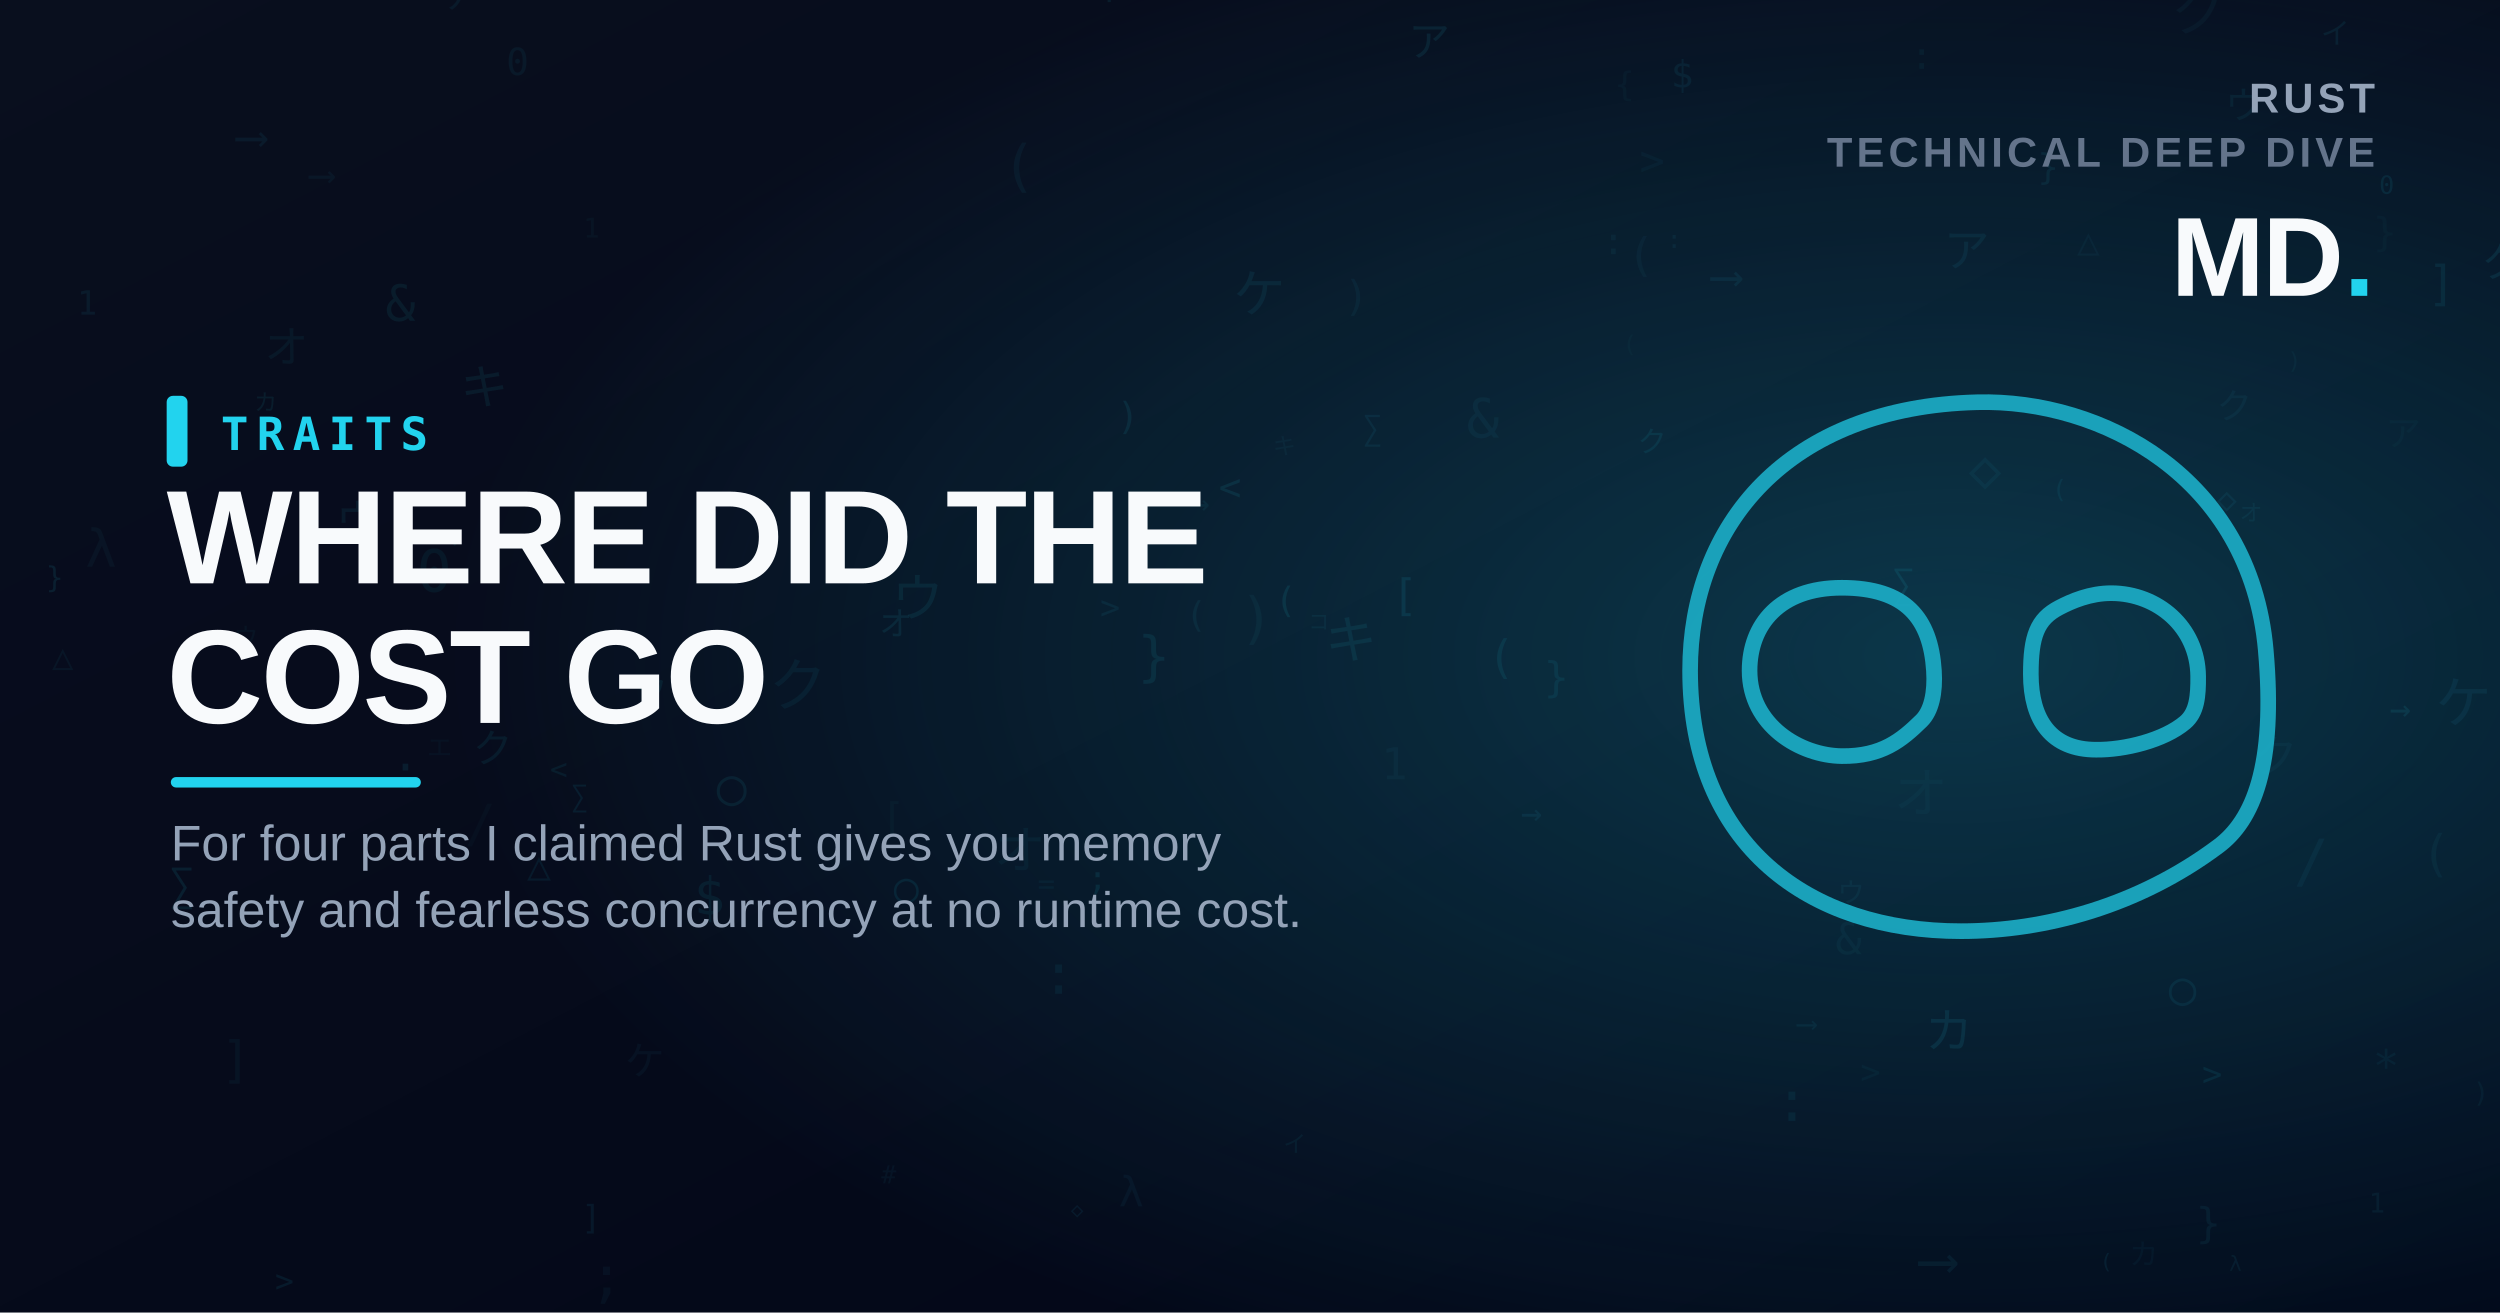
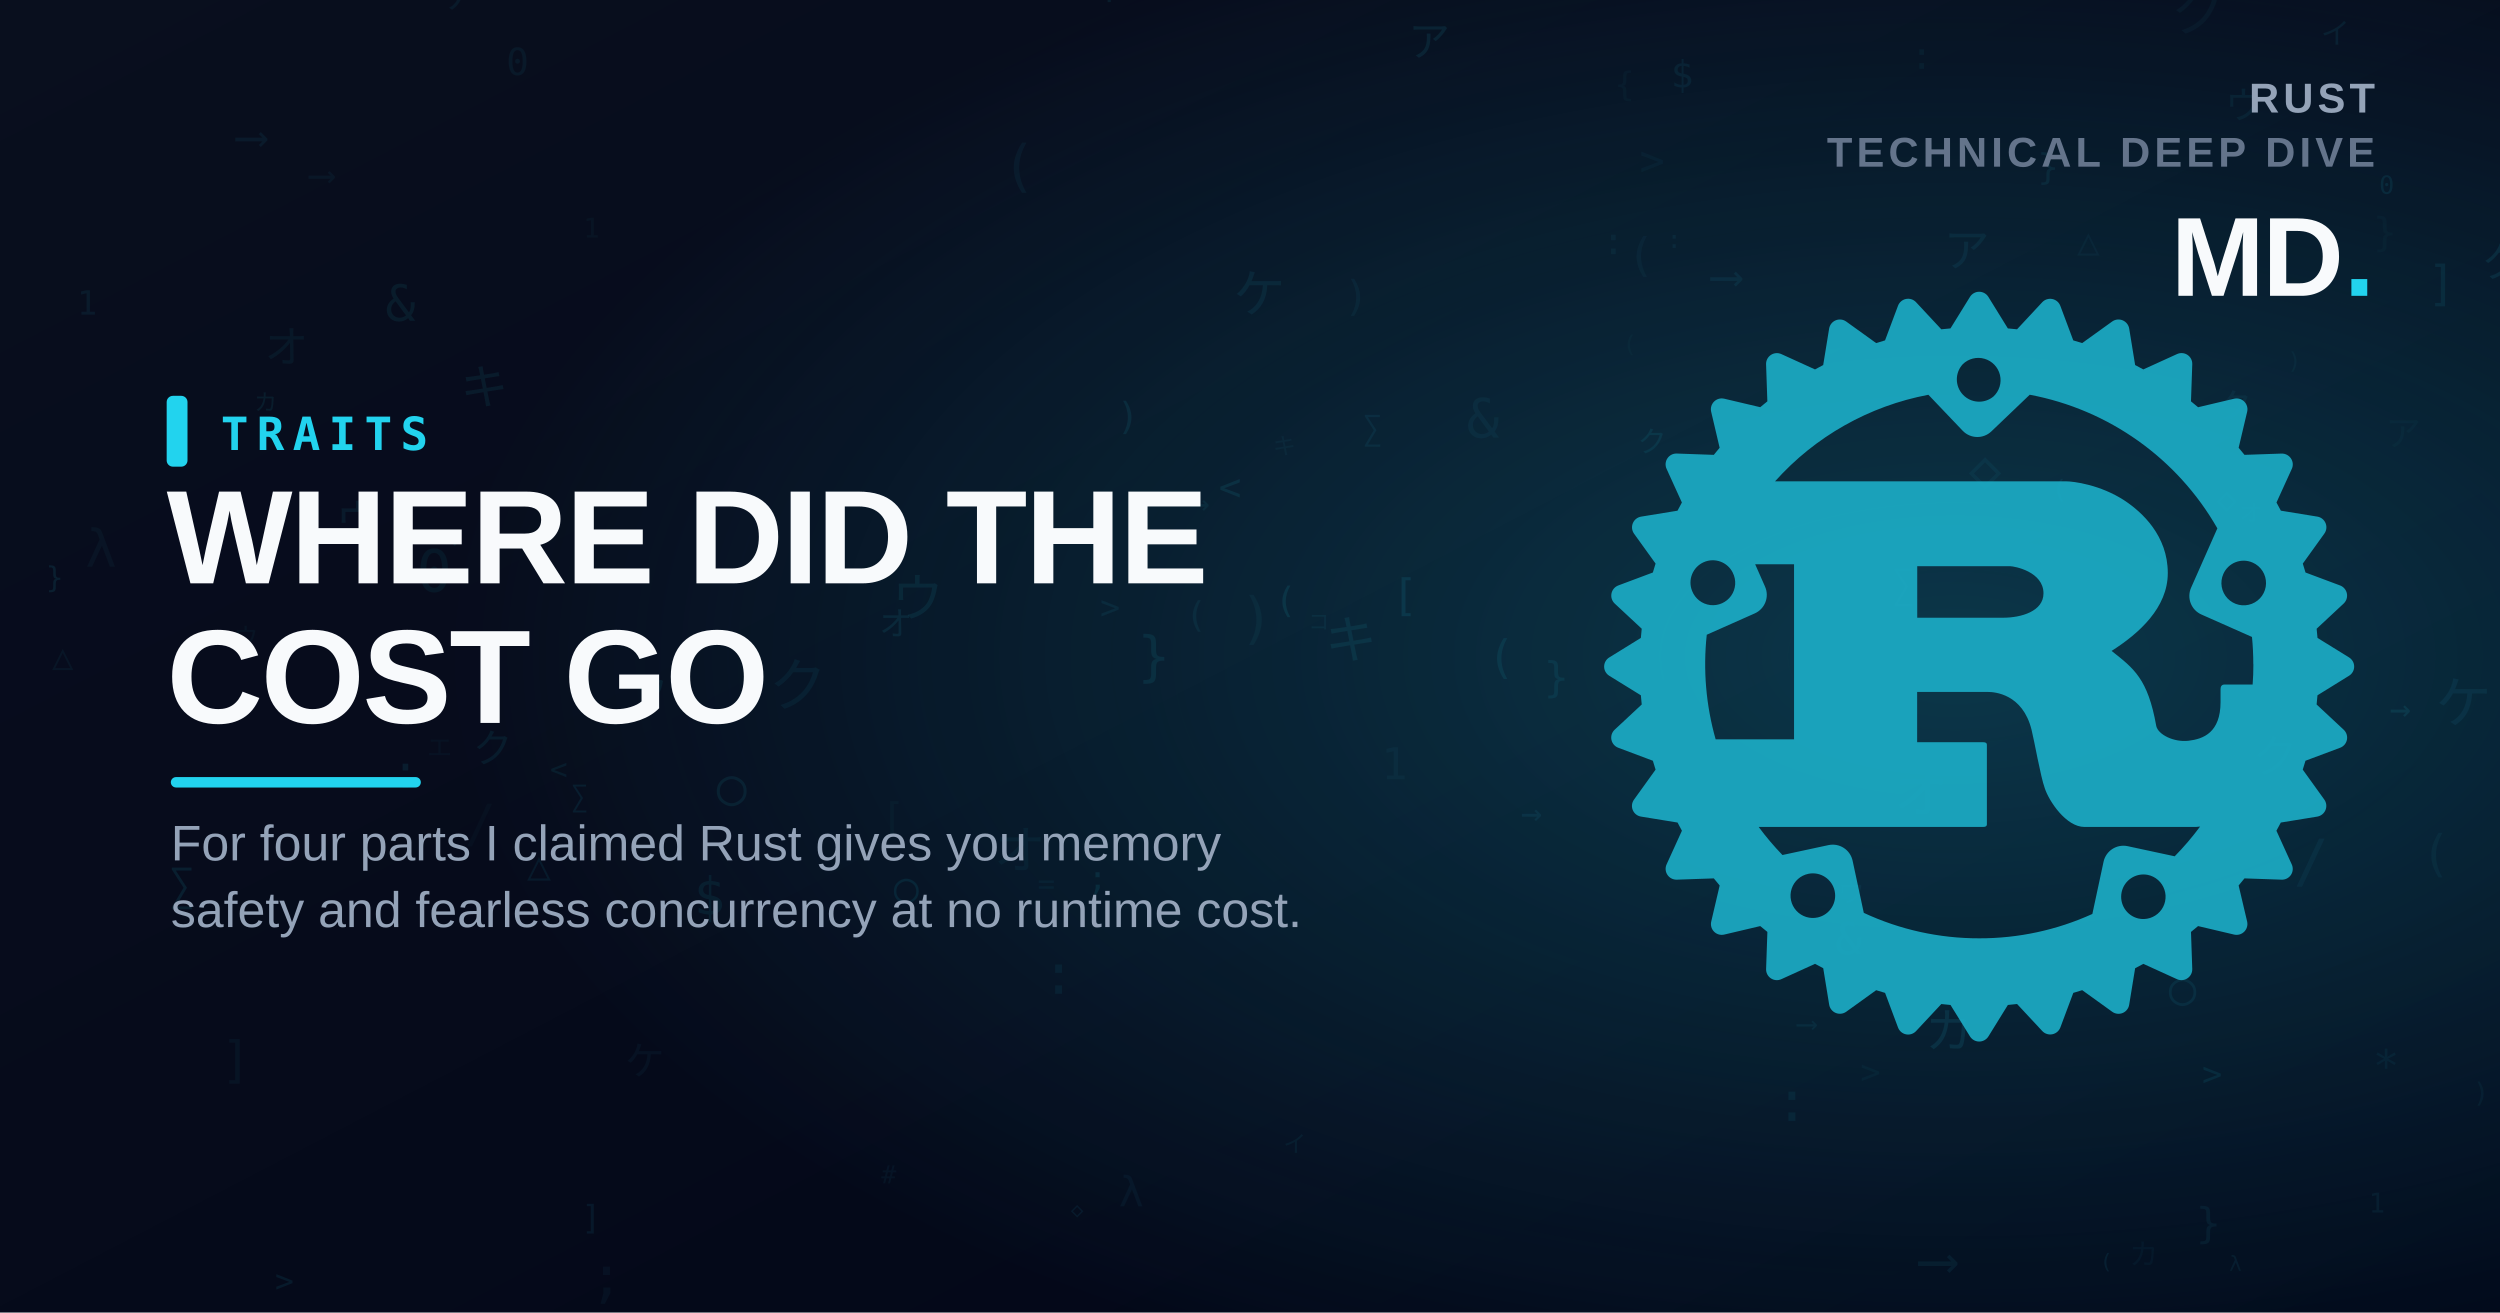
<svg xmlns="http://www.w3.org/2000/svg" viewBox="0 0 1200 630" width="1200" height="630" role="img" aria-label="WHERE DID THE COST GO">
  <defs>
    <linearGradient id="bg" x1="0" y1="0" x2="1" y2="1">
      <stop offset="0" stop-color="#0b1120" />
      <stop offset="1" stop-color="#020617" />
    </linearGradient>
    <radialGradient id="glow" cx="0.78" cy="0.5" r="0.6">
      <stop offset="0" stop-color="#22d3ee" stop-opacity="0.28" />
      <stop offset="1" stop-color="#22d3ee" stop-opacity="0" />
    </radialGradient>
  </defs>
  <rect width="1200" height="630" fill="url(#bg)" />
  <g>
    <text x="25" y="321" font-size="17" fill="#22d3ee" opacity="0.066" font-family="ui-monospace, monospace">△</text>
    <text x="636" y="316" font-size="25" fill="#22d3ee" opacity="0.099" font-family="ui-monospace, monospace">キ</text>
    <text x="422" y="305" font-size="16" fill="#22d3ee" opacity="0.106" font-family="ui-monospace, monospace">オ</text>
    <text x="223" y="404" font-size="25" fill="#22d3ee" opacity="0.031" font-family="ui-monospace, monospace">/</text>
    <text x="1068" y="57" font-size="18" fill="#22d3ee" opacity="0.076" font-family="ui-monospace, monospace">ウ</text>
    <text x="676" y="27" font-size="20" fill="#22d3ee" opacity="0.107" font-family="ui-monospace, monospace">ア</text>
    <text x="305" y="336" font-size="15" fill="#22d3ee" opacity="0.097" font-family="ui-monospace, monospace">ウ</text>
    <text x="114" y="73" font-size="22" fill="#22d3ee" opacity="0.075" font-family="ui-monospace, monospace">⟶</text>
    <text x="908" y="287" font-size="19" fill="#22d3ee" opacity="0.118" font-family="ui-monospace, monospace">∑</text>
    <text x="527" y="2" font-size="18" fill="#22d3ee" opacity="0.096" font-family="ui-monospace, monospace">+</text>
    <text x="536" y="206" font-size="18" fill="#22d3ee" opacity="0.104" font-family="ui-monospace, monospace">)</text>
    <text x="1064" y="245" font-size="16" fill="#22d3ee" opacity="0.085" font-family="ui-monospace, monospace">◇</text>
    <text x="185" y="154" font-size="24" fill="#22d3ee" opacity="0.092" font-family="ui-monospace, monospace">&amp;</text>
    <text x="528" y="297" font-size="16" fill="#22d3ee" opacity="0.082" font-family="ui-monospace, monospace">&gt;</text>
    <text x="730" y="396" font-size="17" fill="#22d3ee" opacity="0.088" font-family="ui-monospace, monospace">→</text>
    <text x="779" y="169" font-size="11" fill="#22d3ee" opacity="0.034" font-family="ui-monospace, monospace">(</text>
    <text x="253" y="422" font-size="19" fill="#22d3ee" opacity="0.087" font-family="ui-monospace, monospace">△</text>
    <text x="369" y="339" font-size="28" fill="#22d3ee" opacity="0.073" font-family="ui-monospace, monospace">ク</text>
    <text x="787" y="84" font-size="20" fill="#22d3ee" opacity="0.046" font-family="ui-monospace, monospace">&gt;</text>
    <text x="211" y="264" font-size="17" fill="#22d3ee" opacity="0.092" font-family="ui-monospace, monospace">→</text>
    <text x="274" y="387" font-size="14" fill="#22d3ee" opacity="0.100" font-family="ui-monospace, monospace">∑</text>
    <text x="1008" y="609" font-size="10" fill="#22d3ee" opacity="0.097" font-family="ui-monospace, monospace">(</text>
    <text x="423" y="568" font-size="12" fill="#22d3ee" opacity="0.061" font-family="ui-monospace, monospace">#</text>
    <text x="1114" y="21" font-size="14" fill="#22d3ee" opacity="0.086" font-family="ui-monospace, monospace">イ</text>
    <text x="81" y="432" font-size="21" fill="#22d3ee" opacity="0.116" font-family="ui-monospace, monospace">∑</text>
    <text x="546" y="324" font-size="26" fill="#22d3ee" opacity="0.099" font-family="ui-monospace, monospace">}</text>
    <text x="41" y="272" font-size="25" fill="#22d3ee" opacity="0.049" font-family="ui-monospace, monospace">λ</text>
    <text x="243" y="36" font-size="18" fill="#22d3ee" opacity="0.068" font-family="ui-monospace, monospace">0</text>
    <text x="654" y="211" font-size="16" fill="#22d3ee" opacity="0.085" font-family="ui-monospace, monospace">∑</text>
    <text x="429" y="433" font-size="20" fill="#22d3ee" opacity="0.108" font-family="ui-monospace, monospace">○</text>
    <text x="611" y="218" font-size="11" fill="#22d3ee" opacity="0.051" font-family="ui-monospace, monospace">キ</text>
    <text x="704" y="210" font-size="26" fill="#22d3ee" opacity="0.065" font-family="ui-monospace, monospace">&amp;</text>
    <text x="112" y="310" font-size="12" fill="#22d3ee" opacity="0.047" font-family="ui-monospace, monospace">ウ</text>
    <text x="1098" y="177" font-size="11" fill="#22d3ee" opacity="0.050" font-family="ui-monospace, monospace">)</text>
    <text x="205" y="363" font-size="12" fill="#22d3ee" opacity="0.045" font-family="ui-monospace, monospace">エ</text>
    <text x="985" y="239" font-size="12" fill="#22d3ee" opacity="0.086" font-family="ui-monospace, monospace">(</text>
    <text x="477" y="417" font-size="25" fill="#22d3ee" opacity="0.055" font-family="ui-monospace, monospace">オ</text>
    <text x="221" y="194" font-size="23" fill="#22d3ee" opacity="0.093" font-family="ui-monospace, monospace">キ</text>
    <text x="1064" y="201" font-size="17" fill="#22d3ee" opacity="0.063" font-family="ui-monospace, monospace">ク</text>
    <text x="428" y="296" font-size="25" fill="#22d3ee" opacity="0.101" font-family="ui-monospace, monospace">ウ</text>
    <text x="264" y="374" font-size="14" fill="#22d3ee" opacity="0.093" font-family="ui-monospace, monospace">&lt;</text>
    <text x="200" y="284" font-size="28" fill="#22d3ee" opacity="0.073" font-family="ui-monospace, monospace">0</text>
    <text x="585" y="240" font-size="18" fill="#22d3ee" opacity="0.113" font-family="ui-monospace, monospace">&lt;</text>
    <text x="514" y="584" font-size="10" fill="#22d3ee" opacity="0.089" font-family="ui-monospace, monospace">◇</text>
    <text x="775" y="46" font-size="16" fill="#22d3ee" opacity="0.037" font-family="ui-monospace, monospace">{</text>
    <text x="22" y="282" font-size="14" fill="#22d3ee" opacity="0.117" font-family="ui-monospace, monospace">}</text>
    <text x="663" y="374" font-size="21" fill="#22d3ee" opacity="0.047" font-family="ui-monospace, monospace">1</text>
    <text x="1070" y="610" font-size="10" fill="#22d3ee" opacity="0.084" font-family="ui-monospace, monospace">λ</text>
    <text x="333" y="439" font-size="25" fill="#22d3ee" opacity="0.092" font-family="ui-monospace, monospace">$</text>
    <text x="882" y="433" font-size="13" fill="#22d3ee" opacity="0.069" font-family="ui-monospace, monospace">ウ</text>
    <text x="1165" y="144" font-size="23" fill="#22d3ee" opacity="0.099" font-family="ui-monospace, monospace">]</text>
    <text x="978" y="86" font-size="17" fill="#22d3ee" opacity="0.091" font-family="ui-monospace, monospace">}</text>
    <text x="279" y="590" font-size="16" fill="#22d3ee" opacity="0.088" font-family="ui-monospace, monospace">]</text>
    <text x="522" y="427" font-size="16" fill="#22d3ee" opacity="0.116" font-family="ui-monospace, monospace">;</text>
    <text x="592" y="150" font-size="25" fill="#22d3ee" opacity="0.089" font-family="ui-monospace, monospace">ケ</text>
    <text x="1139" y="519" font-size="21" fill="#22d3ee" opacity="0.066" font-family="ui-monospace, monospace">*</text>
    <text x="37" y="151" font-size="16" fill="#22d3ee" opacity="0.085" font-family="ui-monospace, monospace">1</text>
    <text x="893" y="520" font-size="16" fill="#22d3ee" opacity="0.050" font-family="ui-monospace, monospace">&gt;</text>
    <text x="1169" y="347" font-size="27" fill="#22d3ee" opacity="0.083" font-family="ui-monospace, monospace">ケ</text>
    <text x="917" y="33" font-size="18" fill="#22d3ee" opacity="0.055" font-family="ui-monospace, monospace">:</text>
    <text x="498" y="429" font-size="14" fill="#22d3ee" opacity="0.062" font-family="ui-monospace, monospace">=</text>
    <text x="127" y="174" font-size="21" fill="#22d3ee" opacity="0.070" font-family="ui-monospace, monospace">オ</text>
    <text x="612" y="294" font-size="17" fill="#22d3ee" opacity="0.115" font-family="ui-monospace, monospace">(</text>
    <text x="1081" y="371" font-size="22" fill="#22d3ee" opacity="0.048" font-family="ui-monospace, monospace">ク</text>
    <text x="1137" y="582" font-size="13" fill="#22d3ee" opacity="0.076" font-family="ui-monospace, monospace">1</text>
    <text x="1142" y="93" font-size="12" fill="#22d3ee" opacity="0.110" font-family="ui-monospace, monospace">0</text>
    <text x="1139" y="118" font-size="19" fill="#22d3ee" opacity="0.032" font-family="ui-monospace, monospace">}</text>
    <text x="852" y="538" font-size="27" fill="#22d3ee" opacity="0.080" font-family="ui-monospace, monospace">:</text>
    <text x="769" y="122" font-size="18" fill="#22d3ee" opacity="0.066" font-family="ui-monospace, monospace">:</text>
    <text x="781" y="130" font-size="22" fill="#22d3ee" opacity="0.048" font-family="ui-monospace, monospace">(</text>
    <text x="300" y="516" font-size="19" fill="#22d3ee" opacity="0.054" font-family="ui-monospace, monospace">ケ</text>
    <text x="188" y="378" font-size="22" fill="#22d3ee" opacity="0.109" font-family="ui-monospace, monospace">:</text>
    <text x="1042" y="15" font-size="26" fill="#22d3ee" opacity="0.047" font-family="ui-monospace, monospace">ク</text>
    <text x="863" y="496" font-size="14" fill="#22d3ee" opacity="0.082" font-family="ui-monospace, monospace">⟶</text>
    <text x="922" y="614" font-size="27" fill="#22d3ee" opacity="0.082" font-family="ui-monospace, monospace">⟶</text>
    <text x="1022" y="607" font-size="14" fill="#22d3ee" opacity="0.045" font-family="ui-monospace, monospace">カ</text>
    <text x="149" y="90" font-size="18" fill="#22d3ee" opacity="0.059" font-family="ui-monospace, monospace">⟶</text>
    <text x="276" y="329" font-size="14" fill="#22d3ee" opacity="0.031" font-family="ui-monospace, monospace">}</text>
    <text x="280" y="114" font-size="13" fill="#22d3ee" opacity="0.045" font-family="ui-monospace, monospace">1</text>
    <text x="1162" y="418" font-size="24" fill="#22d3ee" opacity="0.057" font-family="ui-monospace, monospace">(</text>
    <text x="909" y="390" font-size="26" fill="#22d3ee" opacity="0.041" font-family="ui-monospace, monospace">オ</text>
    <text x="500" y="477" font-size="27" fill="#22d3ee" opacity="0.071" font-family="ui-monospace, monospace">:</text>
    <text x="668" y="293" font-size="21" fill="#22d3ee" opacity="0.119" font-family="ui-monospace, monospace">[</text>
    <text x="1147" y="346" font-size="17" fill="#22d3ee" opacity="0.116" font-family="ui-monospace, monospace">→</text>
    <text x="1145" y="214" font-size="17" fill="#22d3ee" opacity="0.038" font-family="ui-monospace, monospace">ア</text>
    <text x="822" y="140" font-size="22" fill="#22d3ee" opacity="0.088" font-family="ui-monospace, monospace">⟶</text>
    <text x="933" y="128" font-size="22" fill="#22d3ee" opacity="0.083" font-family="ui-monospace, monospace">ア</text>
    <text x="714" y="323" font-size="22" fill="#22d3ee" opacity="0.107" font-family="ui-monospace, monospace">(</text>
    <text x="997" y="122" font-size="18" fill="#22d3ee" opacity="0.054" font-family="ui-monospace, monospace">△</text>
    <text x="481" y="89" font-size="27" fill="#22d3ee" opacity="0.063" font-family="ui-monospace, monospace">(</text>
    <text x="122" y="197" font-size="11" fill="#22d3ee" opacity="0.096" font-family="ui-monospace, monospace">カ</text>
    <text x="161" y="258" font-size="22" fill="#22d3ee" opacity="0.089" font-family="ui-monospace, monospace">ウ</text>
    <text x="227" y="366" font-size="19" fill="#22d3ee" opacity="0.093" font-family="ui-monospace, monospace">ク</text>
    <text x="423" y="399" font-size="19" fill="#22d3ee" opacity="0.039" font-family="ui-monospace, monospace">[</text>
    <text x="132" y="620" font-size="15" fill="#22d3ee" opacity="0.099" font-family="ui-monospace, monospace">&gt;</text>
    <text x="786" y="217" font-size="14" fill="#22d3ee" opacity="0.102" font-family="ui-monospace, monospace">ク</text>
    <text x="616" y="553" font-size="11" fill="#22d3ee" opacity="0.073" font-family="ui-monospace, monospace">イ</text>
    <text x="283" y="622" font-size="27" fill="#22d3ee" opacity="0.053" font-family="ui-monospace, monospace">;</text>
    <text x="1075" y="250" font-size="11" fill="#22d3ee" opacity="0.081" font-family="ui-monospace, monospace">オ</text>
    <text x="741" y="332" font-size="20" fill="#22d3ee" opacity="0.094" font-family="ui-monospace, monospace">}</text>
    <text x="800" y="119" font-size="12" fill="#22d3ee" opacity="0.073" font-family="ui-monospace, monospace">:</text>
    <text x="569" y="301" font-size="17" fill="#22d3ee" opacity="0.077" font-family="ui-monospace, monospace">(</text>
    <text x="1187" y="529" font-size="13" fill="#22d3ee" opacity="0.060" font-family="ui-monospace, monospace">)</text>
    <text x="537" y="579" font-size="20" fill="#22d3ee" opacity="0.057" font-family="ui-monospace, monospace">λ</text>
    <text x="571" y="247" font-size="16" fill="#22d3ee" opacity="0.073" font-family="ui-monospace, monospace">→</text>
    <text x="1191" y="133" font-size="20" fill="#22d3ee" opacity="0.117" font-family="ui-monospace, monospace">ク</text>
    <text x="1101" y="423" font-size="28" fill="#22d3ee" opacity="0.069" font-family="ui-monospace, monospace">/</text>
    <text x="628" y="302" font-size="10" fill="#22d3ee" opacity="0.073" font-family="ui-monospace, monospace">コ</text>
    <text x="344" y="386" font-size="24" fill="#22d3ee" opacity="0.095" font-family="ui-monospace, monospace">○</text>
    <text x="106" y="517" font-size="24" fill="#22d3ee" opacity="0.056" font-family="ui-monospace, monospace">]</text>
    <text x="1054" y="594" font-size="20" fill="#22d3ee" opacity="0.077" font-family="ui-monospace, monospace">}</text>
    <text x="645" y="149" font-size="20" fill="#22d3ee" opacity="0.065" font-family="ui-monospace, monospace">)</text>
    <text x="1041" y="482" font-size="22" fill="#22d3ee" opacity="0.097" font-family="ui-monospace, monospace">○</text>
    <text x="211" y="4" font-size="17" fill="#22d3ee" opacity="0.074" font-family="ui-monospace, monospace">ケ</text>
    <text x="1057" y="521" font-size="16" fill="#22d3ee" opacity="0.108" font-family="ui-monospace, monospace">&gt;</text>
    <text x="924" y="503" font-size="23" fill="#22d3ee" opacity="0.118" font-family="ui-monospace, monospace">カ</text>
    <text x="802" y="42" font-size="18" fill="#22d3ee" opacity="0.083" font-family="ui-monospace, monospace">$</text>
    <text x="881" y="458" font-size="21" fill="#22d3ee" opacity="0.052" font-family="ui-monospace, monospace">&amp;</text>
    <text x="945" y="234" font-size="26" fill="#22d3ee" opacity="0.066" font-family="ui-monospace, monospace">◇</text>
    <text x="595" y="306" font-size="27" fill="#22d3ee" opacity="0.057" font-family="ui-monospace, monospace">)</text>
  </g>
  <rect width="1200" height="630" fill="url(#glow)" />
  <g>
-     <g transform="translate(770.0 140.0) scale(7.500)" opacity="0.9">
-       <path fill="none" stroke="#22d3ee" stroke-linecap="round" stroke-linejoin="round" d="M42.34 22.934c.663 7.436-.816 10.903-3.032 12.558c-5.108 3.815-11.086 5.437-16.474 5.437c-9.668 0-17.334-5.437-17.334-16.677c0-9.344 6.26-16.872 18.381-17.176c7.917-.198 17.472 4.755 18.46 15.857z" />
-       <path fill="none" stroke="#22d3ee" stroke-linecap="round" stroke-linejoin="round" d="M21.105 24.252c.092 1.414-.163 2.588-.804 3.214c-1.267 1.238-2.532 2.287-5.095 2.258c-2.644-.03-5.9-1.952-5.9-5.472c0-2.928 1.92-5.302 5.9-5.302c4.08 0 5.682 1.947 5.899 5.302m16.91.358c.013 1.282-.078 2.32-.838 2.963c-1.344 1.138-3.873 1.765-5.698 1.741c-2.845 0-4.173-1.88-4.173-4.84c0-2.423.4-3.51 1.812-4.25c.804-.422 1.985-.931 3.35-.927c2.943.01 5.516 2.168 5.547 5.313" />
+     <g transform="translate(770.0 140.0) scale(15.000)" opacity="0.9">
+       <path fill="#22d3ee" d="m23.835 11.703l-1.008-.623l-.028-.294l.866-.807a.348.348 0 0 0-.116-.578l-1.106-.414a9 9 0 0 0-.087-.285l.69-.96a.346.346 0 0 0-.226-.544l-1.166-.19a9 9 0 0 0-.14-.261l.49-1.076a.34.34 0 0 0-.028-.336a.35.35 0 0 0-.3-.154l-1.185.041a7 7 0 0 0-.188-.227l.273-1.153a.347.347 0 0 0-.417-.417l-1.153.273l-.228-.188l.041-1.184a.344.344 0 0 0-.49-.328l-1.076.49l-.262-.14l-.19-1.167a.348.348 0 0 0-.545-.226l-.96.69a9 9 0 0 0-.285-.086L14.597.453a.348.348 0 0 0-.578-.116l-.807.867a9 9 0 0 0-.294-.028L12.295.168a.346.346 0 0 0-.59 0l-.623 1.008l-.294.028L9.98.337a.346.346 0 0 0-.578.116l-.414 1.106l-.285.086l-.959-.69a.348.348 0 0 0-.545.226l-.19 1.167a9 9 0 0 0-.262.14l-1.076-.49a.346.346 0 0 0-.49.328l.041 1.184a8 8 0 0 0-.228.187l-1.153-.272a.347.347 0 0 0-.417.417l.271 1.153l-.186.227l-1.184-.042a.346.346 0 0 0-.328.49l.49 1.077a9 9 0 0 0-.14.262l-1.166.19a.348.348 0 0 0-.226.544l.69.958l-.087.286l-1.106.414a.348.348 0 0 0-.116.578l.866.807a9 9 0 0 0-.028.294l-1.008.623a.344.344 0 0 0 0 .59l1.008.623q.012.147.028.294l-.866.807a.346.346 0 0 0 .116.578l1.106.415q.042.144.087.285l-.69.959a.345.345 0 0 0 .227.544l1.166.19q.069.132.14.262l-.49 1.076a.346.346 0 0 0 .328.49l1.183-.041q.093.115.187.227l-.27 1.154a.346.346 0 0 0 .416.417l1.153-.272q.113.096.228.187l-.041 1.184a.344.344 0 0 0 .49.327l1.076-.49q.13.073.262.14l.19 1.167a.348.348 0 0 0 .545.227l.959-.69a9 9 0 0 0 .285.086l.414 1.107a.345.345 0 0 0 .578.115l.808-.865l.294.03l.623 1.006a.347.347 0 0 0 .59 0l.623-1.007q.148-.013.294-.03l.807.866a.348.348 0 0 0 .578-.115l.414-1.107a9 9 0 0 0 .285-.087l.959.69a.345.345 0 0 0 .545-.226l.19-1.166l.262-.14l1.076.49a.347.347 0 0 0 .49-.328l-.041-1.184a7 7 0 0 0 .227-.187l1.153.272a.347.347 0 0 0 .417-.416l-.272-1.155q.095-.112.187-.227l1.184.041a.344.344 0 0 0 .328-.49l-.49-1.076q.072-.13.141-.262l1.166-.19a.348.348 0 0 0 .226-.544l-.69-.959l.087-.285l1.106-.414a.346.346 0 0 0 .116-.579l-.866-.807q.016-.147.028-.294l1.008-.624a.344.344 0 0 0 0-.589zm-6.742 8.355a.714.714 0 0 1 .299-1.396a.714.714 0 1 1-.3 1.396zm-.342-2.314a.65.65 0 0 0-.771.5l-.358 1.669a8.7 8.7 0 0 1-3.619.78a8.7 8.7 0 0 1-3.695-.815L7.95 18.21a.65.65 0 0 0-.772-.5l-1.473.317a9 9 0 0 1-.761-.898h7.167c.081 0 .136-.014.136-.088v-2.536c0-.074-.054-.088-.136-.088h-2.096v-1.608h2.268c.206 0 1.106.059 1.393 1.209c.09.353.288 1.504.424 1.873c.134.413.683 1.238 1.268 1.238h3.572a1 1 0 0 0 .13-.013a9 9 0 0 1-.813.952zm-9.914 2.28a.714.714 0 1 1-.3-1.396a.714.714 0 0 1 .3 1.396M4.117 8.997a.714.714 0 1 1-1.303.58a.714.714 0 0 1 1.304-.58m-.834 1.981l1.534-.682a.65.65 0 0 0 .33-.858l-.316-.715h1.244v5.602H3.567a8.8 8.8 0 0 1-.284-3.348zm6.734-.543V8.784h2.96c.153 0 1.08.177 1.08.87c0 .574-.712.78-1.296.78zm10.757 1.486q0 .329-.024.651h-.9c-.09 0-.127.059-.127.148v.413c0 .973-.548 1.184-1.03 1.238c-.457.052-.964-.191-1.027-.472c-.27-1.518-.72-1.843-1.43-2.403c.882-.56 1.799-1.386 1.799-2.492c0-1.193-.82-1.945-1.377-2.315c-.783-.516-1.65-.62-1.883-.62H5.468a8.77 8.77 0 0 1 4.907-2.77l1.098 1.152a.65.65 0 0 0 .918.02l1.227-1.173a8.78 8.78 0 0 1 6.004 4.276l-.84 1.898a.65.65 0 0 0 .33.859l1.618.718q.042.43.042.872zm-9.3-9.6a.713.713 0 1 1 .984 1.032a.714.714 0 0 1-.984-1.031m8.339 6.71a.71.71 0 0 1 .939-.362a.714.714 0 1 1-.94.364z" />
    </g>
  </g>
  <rect width="1200" height="630" fill="#020617" opacity="0.18" />
  <g font-family="Arial, Helvetica, sans-serif">
    <text x="1140" y="54" text-anchor="end" font-size="20" font-weight="700" letter-spacing="2" fill="#94a3b8">RUST</text>
    <text x="1140" y="80" text-anchor="end" font-size="20" font-weight="700" letter-spacing="2" fill="#64748b">TECHNICAL DEEP DIVE</text>
    <text x="1140" y="142" text-anchor="end" font-size="54" font-weight="900" letter-spacing="-1" fill="#f8fafc">MD<tspan fill="#22d3ee">.</tspan>
    </text>
  </g>
  <g font-family="ui-monospace, SFMono-Regular, Menlo, monospace">
    <rect x="80" y="190" width="10" height="34" rx="3" fill="#22d3ee" />
    <text x="106" y="216" font-size="22" font-weight="700" letter-spacing="4" fill="#22d3ee">TRAITS</text>
  </g>
  <text x="80" y="280" font-family="Arial, Helvetica, sans-serif" font-size="64" font-weight="900" letter-spacing="-1" fill="#f8fafc">WHERE DID THE</text>
  <text x="80" y="347" font-family="Arial, Helvetica, sans-serif" font-size="64" font-weight="900" letter-spacing="-1" fill="#f8fafc">COST GO</text>
  <rect x="82" y="373" width="120" height="5" rx="2.5" fill="#22d3ee" />
  <text x="82" y="413" font-size="24" fill="#94a3b8" font-family="Arial, Helvetica, sans-serif">For four parts I claimed Rust gives you memory</text>
  <text x="82" y="445" font-size="24" fill="#94a3b8" font-family="Arial, Helvetica, sans-serif">safety and fearless concurrency at no runtime cost.</text>
</svg>
